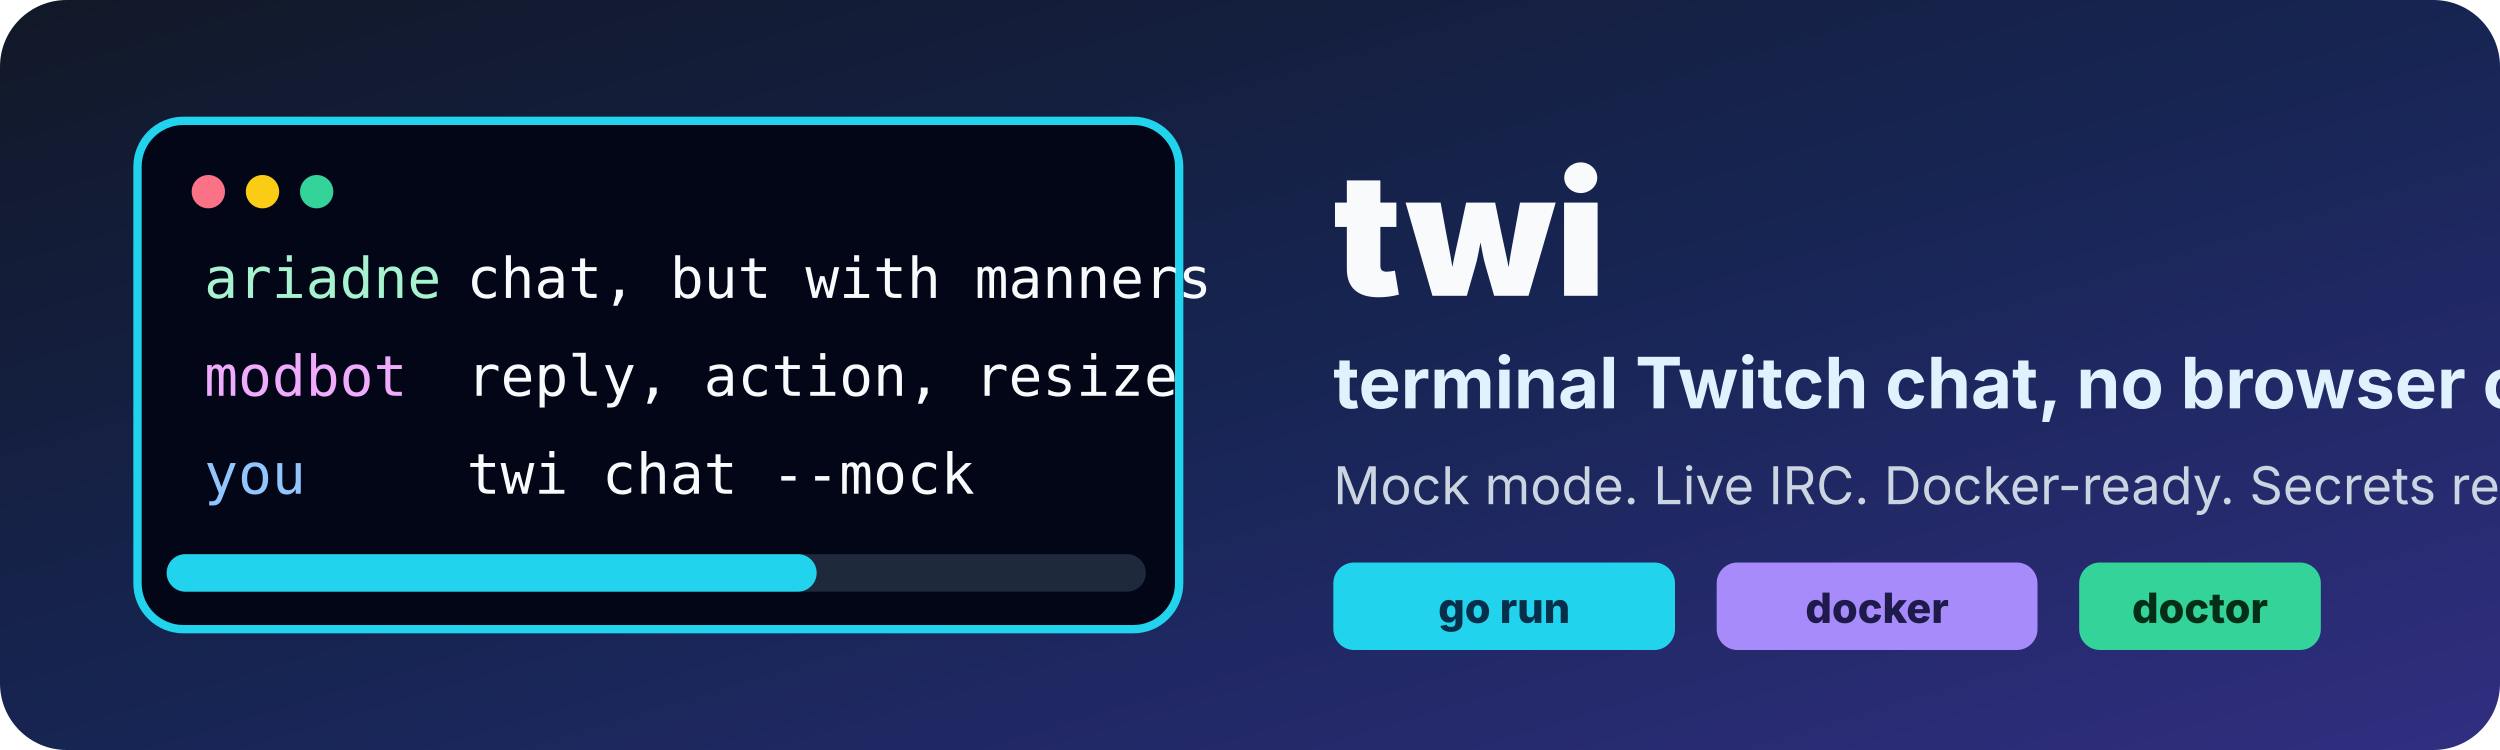
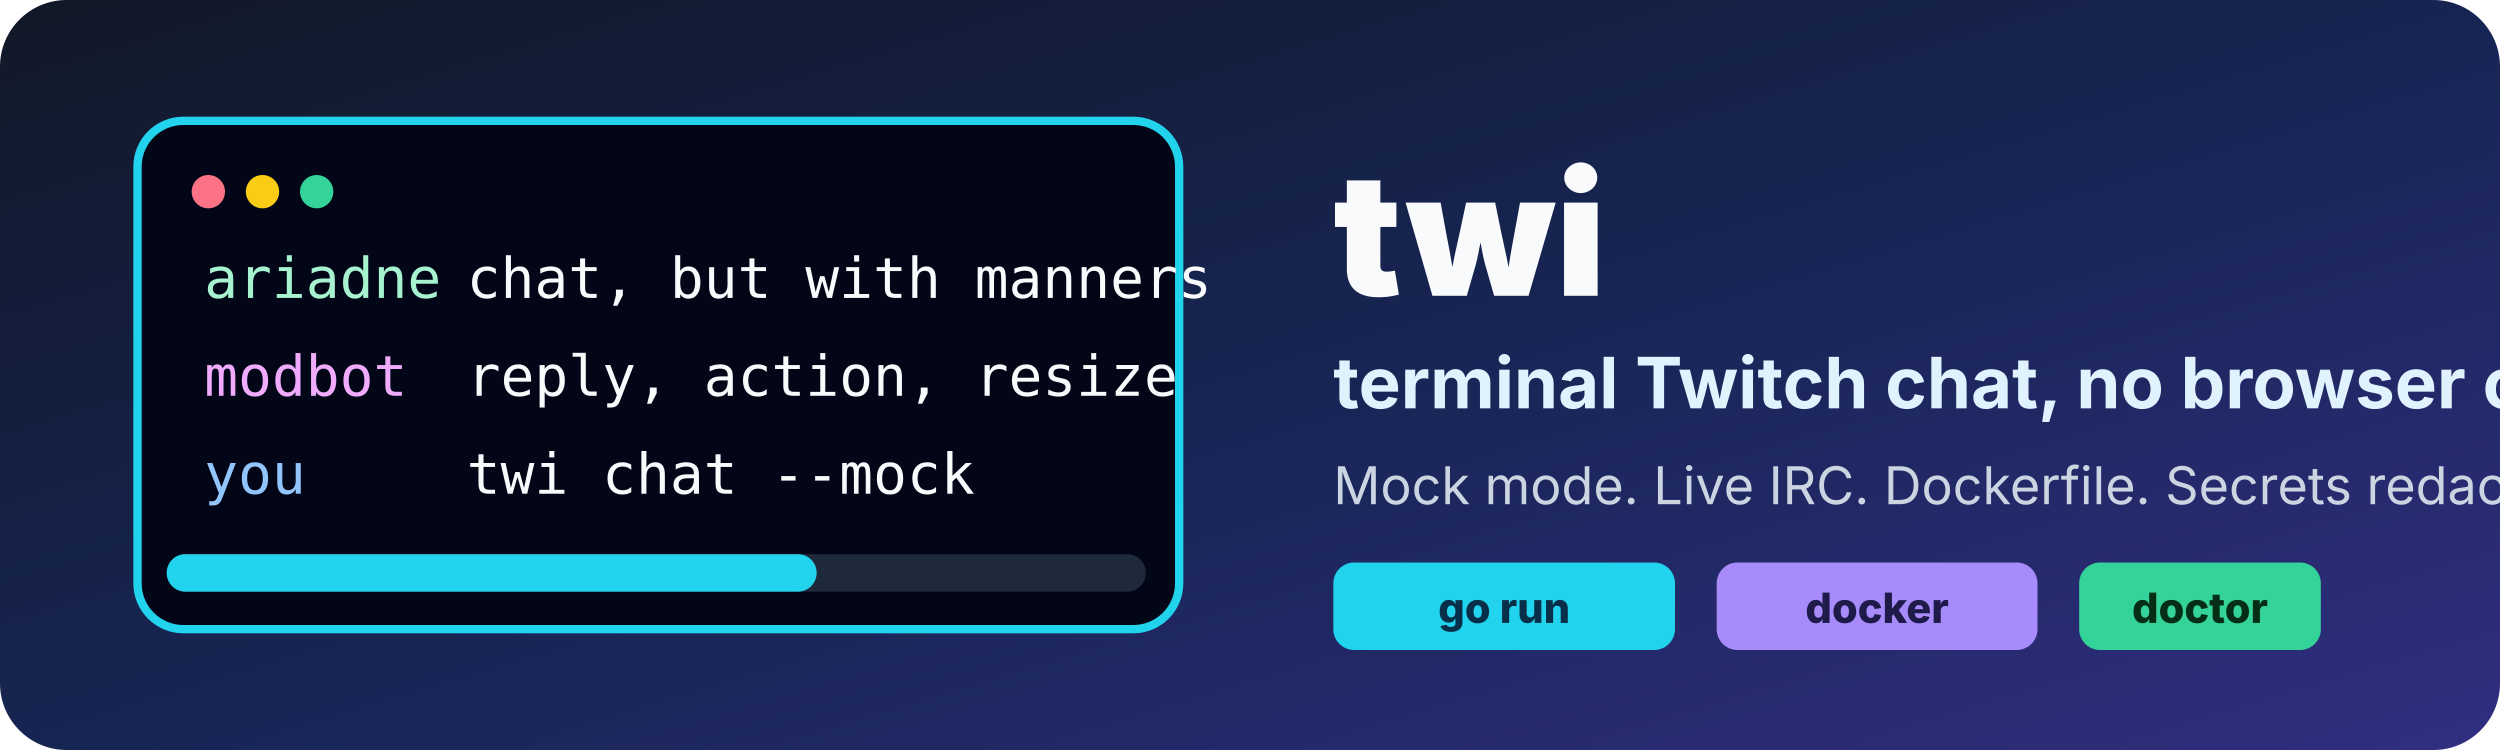
<svg xmlns="http://www.w3.org/2000/svg" width="1200" height="360" viewBox="0 0 1200 360" role="img" aria-labelledby="title desc">
  <defs>
    <linearGradient id="bg" x1="0" y1="0" x2="1" y2="1">
      <stop offset="0" stop-color="#111827" />
      <stop offset="0.52" stop-color="#172554" />
      <stop offset="1" stop-color="#312e81" />
    </linearGradient>
  </defs>
  <rect width="1200" height="360" rx="32" fill="url(#bg)" />
  <rect x="66" y="58" width="500" height="244" rx="22" fill="#020617" stroke="#22d3ee" stroke-width="4" />
  <circle cx="100" cy="92" r="8" fill="#fb7185" />
  <circle cx="126" cy="92" r="8" fill="#facc15" />
  <circle cx="152" cy="92" r="8" fill="#34d399" />
  <text x="98" y="143" font-family="JetBrains Mono, Consolas, monospace" font-size="27" fill="#a7f3d0">ariadne</text>
  <text x="224" y="143" font-family="JetBrains Mono, Consolas, monospace" font-size="27" fill="#f8fafc">chat, but with manners</text>
  <text x="98" y="190" font-family="JetBrains Mono, Consolas, monospace" font-size="27" fill="#f0abfc">modbot</text>
  <text x="224" y="190" font-family="JetBrains Mono, Consolas, monospace" font-size="27" fill="#f8fafc">reply, action, resize</text>
  <text x="98" y="237" font-family="JetBrains Mono, Consolas, monospace" font-size="27" fill="#93c5fd">you</text>
  <text x="224" y="237" font-family="JetBrains Mono, Consolas, monospace" font-size="27" fill="#f8fafc">twi chat --mock</text>
  <rect x="80" y="266" width="470" height="18" rx="9" fill="#1e293b" />
  <rect x="80" y="266" width="312" height="18" rx="9" fill="#22d3ee" />
  <text x="640" y="142" font-family="Inter, Arial, sans-serif" font-size="82" font-weight="900" fill="#f8fafc">twi</text>
  <text x="640" y="196" font-family="Inter, Arial, sans-serif" font-size="34" font-weight="700" fill="#e0f2fe">terminal Twitch chat, no browser circus</text>
-   <text x="640" y="242" font-family="Inter, Arial, sans-serif" font-size="25" fill="#cbd5e1">Mock mode. Live IRC. Docker-ready. Secrets redacted.</text>
+   <text x="640" y="242" font-family="Inter, Arial, sans-serif" font-size="25" fill="#cbd5e1">Mock mode. Live IRC. Dockerfile. Secrets redacted.</text>
  <rect x="640" y="270" width="164" height="42" rx="10" fill="#22d3ee" />
  <text x="722" y="299" text-anchor="middle" font-family="Inter, Arial, sans-serif" font-size="20" font-weight="800" fill="#082f49">go run</text>
  <rect x="824" y="270" width="154" height="42" rx="10" fill="#a78bfa" />
  <text x="901" y="299" text-anchor="middle" font-family="Inter, Arial, sans-serif" font-size="20" font-weight="800" fill="#1e1b4b">docker</text>
  <rect x="998" y="270" width="116" height="42" rx="10" fill="#34d399" />
  <text x="1056" y="299" text-anchor="middle" font-family="Inter, Arial, sans-serif" font-size="20" font-weight="800" fill="#052e16">doctor</text>
</svg>
